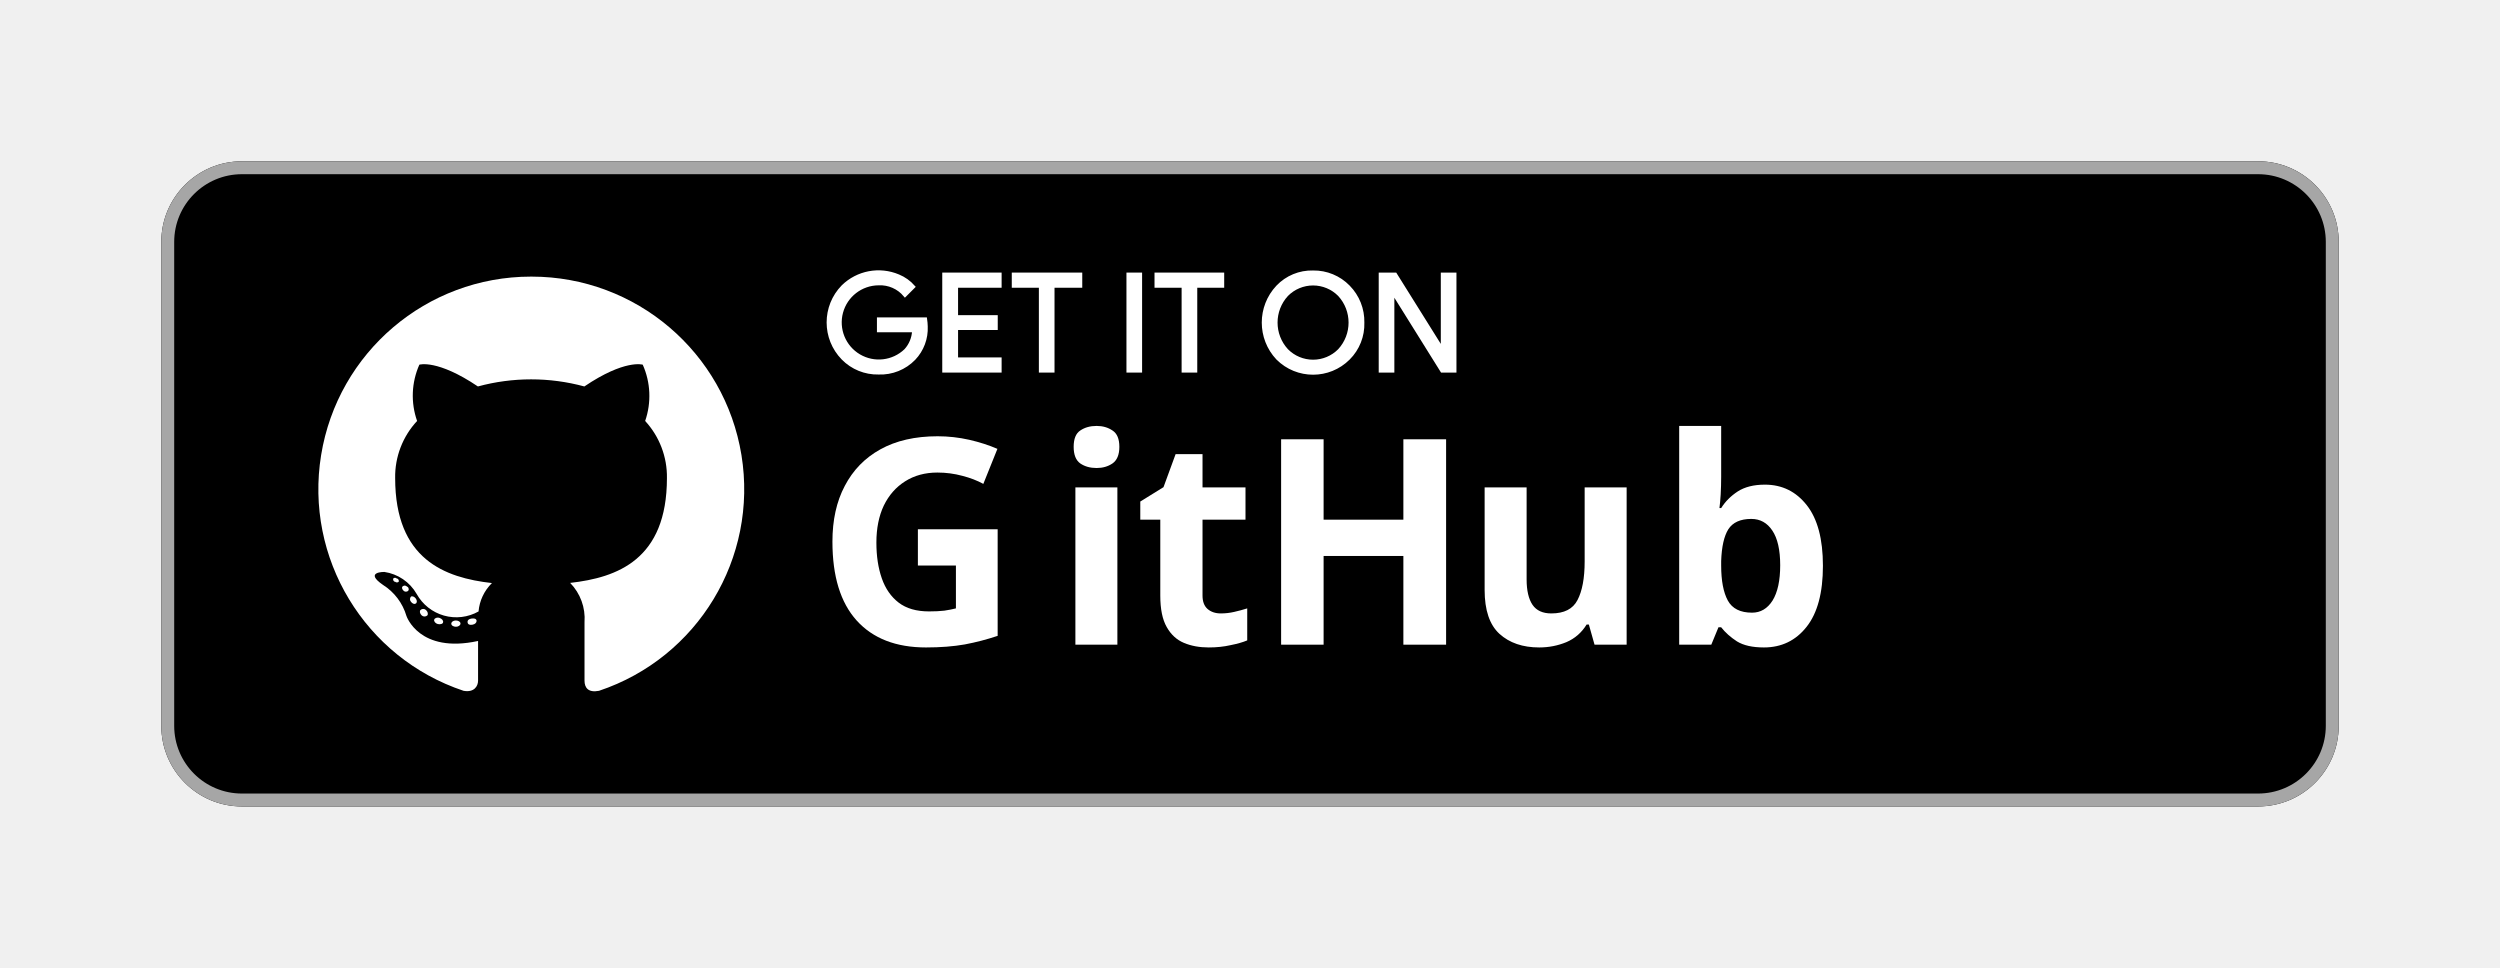
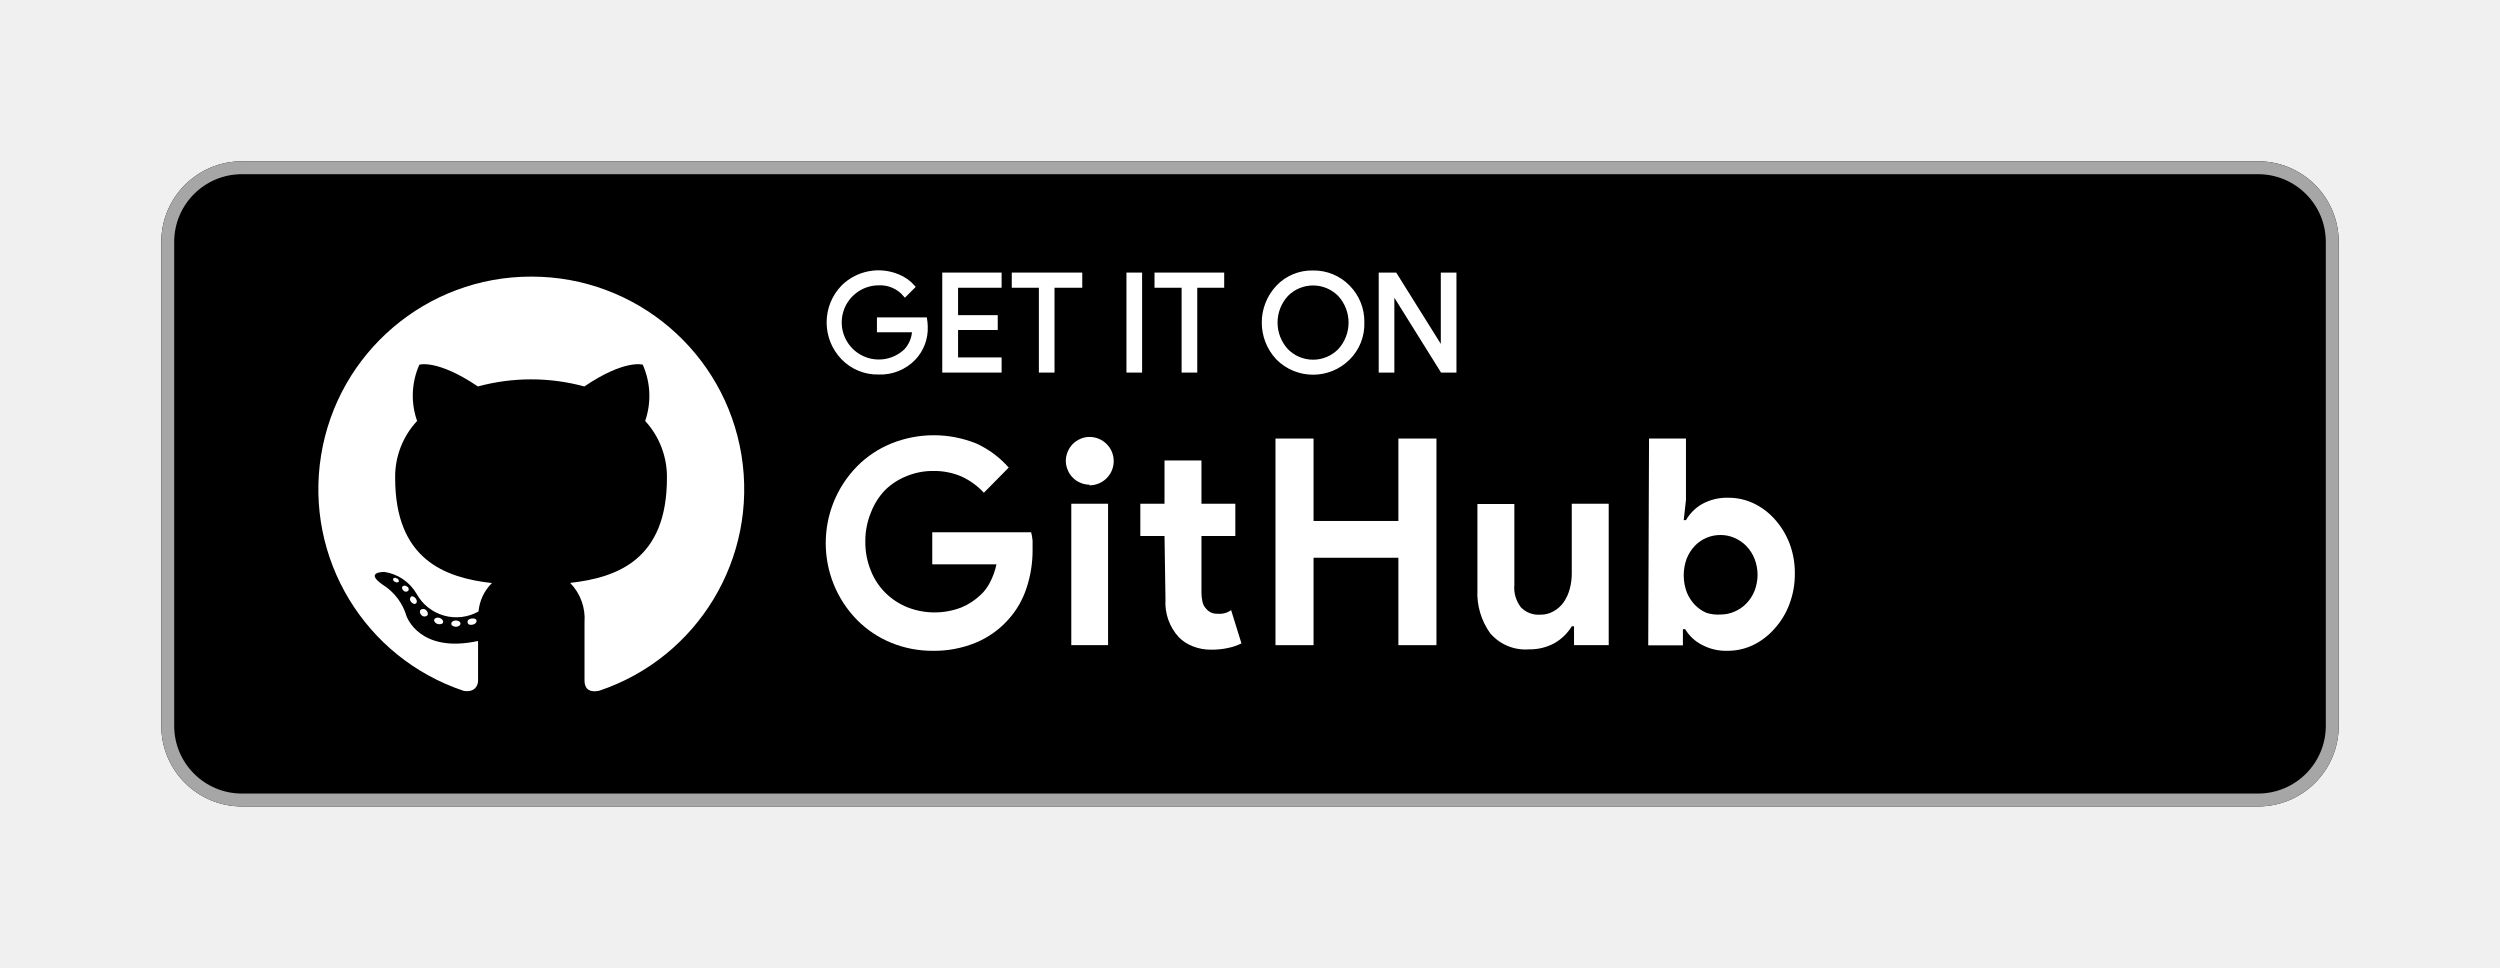
<svg xmlns="http://www.w3.org/2000/svg" id="artwork" viewBox="0 0 155 60">
  <defs>
-     <style>.cls-1,.cls-3,.cls-4,.cls-8,.cls-9{fill:#fff;}.cls-1{fill-opacity:0;}.cls-2{fill:#a6a6a6;}.cls-3{stroke:#fff;stroke-miterlimit:10;stroke-width:0.2px;}.cls-4{font-size:17.85px;font-family:ProductSans-Bold, Product Sans;font-weight:700;letter-spacing:0.03em;}.cls-5{letter-spacing:0.03em;}.cls-6{letter-spacing:0.02em;}.cls-7{letter-spacing:0.03em;}.cls-8{fill-rule:evenodd;}</style>
+     <style>.cls-1,.cls-3,.cls-4,.cls-5{fill:#fff;}.cls-1{fill-opacity:0;}.cls-2{fill:#a6a6a6;}.cls-3{stroke:#fff;stroke-miterlimit:10;stroke-width:0.2px;}.cls-5{fill-rule:evenodd;}</style>
  </defs>
  <rect class="cls-1" width="155" height="60" />
  <rect x="10" y="10" width="135" height="40" rx="5" />
  <path class="cls-2" d="M140,10.8a4.2,4.2,0,0,1,4.2,4.2V45a4.2,4.2,0,0,1-4.2,4.2H15A4.2,4.2,0,0,1,10.8,45V15A4.2,4.2,0,0,1,15,10.8H140m0-.8H15a5,5,0,0,0-5,5V45a5,5,0,0,0,5,5H140a5,5,0,0,0,5-5V15a5,5,0,0,0-5-5Z" />
  <path class="cls-3" d="M57.42,20.24a2.72,2.72,0,0,1-.75,2,2.9,2.9,0,0,1-2.2.88,3,3,0,0,1-2.21-.9,3.19,3.19,0,0,1,0-4.46,3.16,3.16,0,0,1,3.44-.65,2.54,2.54,0,0,1,.94.67l-.53.53a2,2,0,0,0-1.64-.72,2.4,2.4,0,1,0,1.68,4.13,1.92,1.92,0,0,0,.5-1.22H54.47v-.72h2.91A3.75,3.75,0,0,1,57.42,20.24Z" />
  <path class="cls-3" d="M62,17.74H59.3v1.9h2.46v.72H59.3v1.9H62V23H58.52V17H62Z" />
  <path class="cls-3" d="M65.28,23h-.77V17.74H62.83V17H67v.74H65.28Z" />
  <path class="cls-3" d="M69.94,23V17h.77v6Z" />
  <path class="cls-3" d="M74.13,23h-.77V17.74H71.68V17H75.8v.74H74.13Z" />
  <path class="cls-3" d="M83.61,22.22a3.11,3.11,0,0,1-4.4,0,3.24,3.24,0,0,1,0-4.44,2.93,2.93,0,0,1,2.2-.91,3,3,0,0,1,2.2.91A3.07,3.07,0,0,1,84.49,20,3,3,0,0,1,83.61,22.22Zm-3.83-.5a2.29,2.29,0,0,0,3.26,0,2.54,2.54,0,0,0,0-3.44,2.29,2.29,0,0,0-3.26,0,2.54,2.54,0,0,0,0,3.44Z" />
  <path class="cls-3" d="M85.58,23V17h.93l2.92,4.67h0l0-1.16V17h.77v6h-.8l-3.05-4.89h0l0,1.15V23Z" />
-   <text class="cls-4" transform="translate(50.6 39.97) scale(0.98 1)">G<tspan class="cls-5" x="15.01" y="0">i</tspan>
-     <tspan x="20.1" y="0">t</tspan>
-     <tspan class="cls-6" x="27.81" y="0">H</tspan>
-     <tspan class="cls-7" x="40.95" y="0">ub</tspan>
-   </text>
-   <path class="cls-8" d="M32.91,17.15a13.18,13.18,0,0,0-4.17,25.68c.66.12.9-.29.9-.63s0-1.36,0-2.46c-3.66.8-4.44-1.55-4.44-1.55a3.42,3.42,0,0,0-1.46-1.93c-1.19-.82.09-.8.09-.8a2.77,2.77,0,0,1,2,1.36,2.81,2.81,0,0,0,3.84,1.09,2.8,2.8,0,0,1,.83-1.76c-2.92-.33-6-1.46-6-6.51a5.07,5.07,0,0,1,1.36-3.54A4.73,4.73,0,0,1,26,22.61s1.11-.35,3.63,1.35a12.59,12.59,0,0,1,6.6,0c2.51-1.7,3.62-1.35,3.62-1.35A4.76,4.76,0,0,1,40,26.1a5.11,5.11,0,0,1,1.35,3.54c0,5.06-3.08,6.17-6,6.5a3.16,3.16,0,0,1,.89,2.44c0,1.76,0,3.18,0,3.62s.23.76.9.63a13.18,13.18,0,0,0-4.17-25.68Z" />
-   <path class="cls-9" d="M24.72,36.07a.17.17,0,0,1-.22,0c-.1,0-.15-.13-.12-.2a.15.15,0,0,1,.22,0c.1,0,.15.13.12.2ZM24.56,36" />
-   <path class="cls-9" d="M25.26,36.66A.2.2,0,0,1,25,36.6c-.09-.09-.11-.21,0-.27s.18,0,.27.06.1.21,0,.27Zm-.13-.13" />
-   <path class="cls-9" d="M25.77,37.42c-.08.06-.21,0-.29-.11a.24.24,0,0,1,0-.32c.08-.05.21,0,.3.12s.08.26,0,.31Zm0,0" />
-   <path class="cls-9" d="M26.49,38.16a.26.26,0,0,1-.34,0c-.12-.11-.15-.26-.08-.34a.25.25,0,0,1,.34,0c.12.11.15.26.08.34Zm0,0" />
-   <path class="cls-9" d="M27.47,38.58c0,.1-.18.15-.33.11s-.25-.17-.22-.27.18-.16.33-.11.25.17.22.27Zm0,0" />
-   <path class="cls-9" d="M28.55,38.66c0,.11-.13.2-.28.2s-.29-.08-.29-.19.12-.2.28-.2.29.08.29.19Zm0,0" />
-   <path class="cls-9" d="M29.55,38.49c0,.11-.09.21-.25.24s-.29,0-.31-.14.09-.22.25-.24.29,0,.31.14Zm0,0" />
+   <path class="cls-4" d="M57.8,33h6.13a2.91,2.91,0,0,1,.09.52c0,.2,0,.4,0,.6a7.32,7.32,0,0,1-.37,2.32,5.38,5.38,0,0,1-1.16,2,5.54,5.54,0,0,1-2,1.41,6.8,6.8,0,0,1-2.67.5,6.72,6.72,0,0,1-2.57-.5,6.37,6.37,0,0,1-2.09-1.39,6.81,6.81,0,0,1,0-9.57,6.37,6.37,0,0,1,2.09-1.39,7.05,7.05,0,0,1,5.29,0,6,6,0,0,1,2,1.49L61,30.55a4.38,4.38,0,0,0-1.37-1,4.28,4.28,0,0,0-1.8-.35,4.22,4.22,0,0,0-1.62.32,4,4,0,0,0-1.35.88A4.15,4.15,0,0,0,54,31.77a4.6,4.6,0,0,0-.35,1.81A4.65,4.65,0,0,0,54,35.4a4,4,0,0,0,.92,1.38,4.14,4.14,0,0,0,1.36.88,4.62,4.62,0,0,0,3.33,0,3.88,3.88,0,0,0,1.17-.76,2.7,2.7,0,0,0,.61-.81,4.46,4.46,0,0,0,.39-1.1H57.8Z" />
+   <path class="cls-4" d="M67.55,30.05a1.39,1.39,0,0,1-.57-.12,1.36,1.36,0,0,1-.47-.32,1.38,1.38,0,0,1-.31-.47,1.41,1.41,0,0,1-.12-.59A1.45,1.45,0,0,1,66.2,28a1.48,1.48,0,0,1,.31-.47,1.51,1.51,0,0,1,.47-.32,1.39,1.39,0,0,1,.57-.12,1.5,1.5,0,0,1,0,3ZM66.42,40V31.23H68.7V40Z" />
+   <path class="cls-4" d="M72.2,33.23H70.7v-2h1.5V28.55h2.29v2.68h2.1v2h-2.1v3.49a2.65,2.65,0,0,0,.06.58.9.9,0,0,0,.24.45.83.83,0,0,0,.69.3A1.28,1.28,0,0,0,76,38a1.3,1.3,0,0,0,.33-.17l.64,2.06a3.35,3.35,0,0,1-.86.29,4.64,4.64,0,0,1-1,.1,3,3,0,0,1-1.16-.21,2.44,2.44,0,0,1-.87-.57,3.16,3.16,0,0,1-.82-2.34Z" />
+   <path class="cls-4" d="M79.08,27.19h2.36V32.3H86.7V27.19h2.36V40H86.7V34.58H81.44V40H79.08Z" />
+   <path class="cls-4" d="M97.59,38.83h-.14a3,3,0,0,1-1.08,1.05,3.19,3.19,0,0,1-1.56.38,2.88,2.88,0,0,1-2.42-1,4.28,4.28,0,0,1-.79-2.71v-5.3h2.29v5a2,2,0,0,0,.41,1.41,1.52,1.52,0,0,0,1.19.45,1.57,1.57,0,0,0,.83-.21,1.91,1.91,0,0,0,.62-.55,2.7,2.7,0,0,0,.38-.82,3.63,3.63,0,0,0,.13-1V31.23h2.29V40H97.59Z" />
+   <path class="cls-4" d="M102.24,27.19h2.29V31l-.14,1.25h.14a2.71,2.71,0,0,1,1-1,3.19,3.19,0,0,1,1.64-.39,3.63,3.63,0,0,1,1.56.35,4.15,4.15,0,0,1,1.32,1,4.89,4.89,0,0,1,.9,1.48,5.14,5.14,0,0,1,.33,1.87,5.23,5.23,0,0,1-.33,1.88A4.72,4.72,0,0,1,110,39a4.15,4.15,0,0,1-1.32,1,3.63,3.63,0,0,1-1.56.35,3.19,3.19,0,0,1-1.64-.39,2.64,2.64,0,0,1-1-.95h-.14v1h-2.15Zm4.44,10.91a2.11,2.11,0,0,0,.86-.18,2.16,2.16,0,0,0,.73-.5,2.4,2.4,0,0,0,.51-.78,2.87,2.87,0,0,0,.19-1,2.82,2.82,0,0,0-.19-1,2.45,2.45,0,0,0-.51-.79,2.31,2.31,0,0,0-.73-.5,2.11,2.11,0,0,0-.86-.18,2.19,2.19,0,0,0-1.59.66,2.56,2.56,0,0,0-.51.79,3,3,0,0,0,0,2.1,2.45,2.45,0,0,0,.51.79,2.19,2.19,0,0,0,.72.49A2.36,2.36,0,0,0,106.68,38.1Z" />
+   <path class="cls-5" d="M32.91,17.15a13.18,13.18,0,0,0-4.17,25.68c.66.12.9-.29.9-.63s0-1.36,0-2.46c-3.66.8-4.44-1.55-4.44-1.55a3.42,3.42,0,0,0-1.46-1.93c-1.19-.82.09-.8.09-.8a2.77,2.77,0,0,1,2,1.36,2.81,2.81,0,0,0,3.84,1.09,2.8,2.8,0,0,1,.83-1.76c-2.92-.33-6-1.46-6-6.51a5.07,5.07,0,0,1,1.36-3.54A4.73,4.73,0,0,1,26,22.61s1.11-.35,3.63,1.35a12.59,12.59,0,0,1,6.6,0c2.51-1.7,3.62-1.35,3.62-1.35A4.76,4.76,0,0,1,40,26.1a5.11,5.11,0,0,1,1.35,3.54c0,5.06-3.08,6.17-6,6.5a3.16,3.16,0,0,1,.89,2.44c0,1.76,0,3.18,0,3.62s.23.76.9.63a13.18,13.18,0,0,0-4.17-25.68Z" />
+   <path class="cls-4" d="M24.72,36.07a.17.17,0,0,1-.22,0c-.1,0-.15-.13-.12-.2a.15.15,0,0,1,.22,0c.1,0,.15.13.12.2ZM24.56,36" />
+   <path class="cls-4" d="M25.26,36.66A.2.2,0,0,1,25,36.6c-.09-.09-.11-.21,0-.27s.18,0,.27.06.1.21,0,.27Zm-.13-.13" />
+   <path class="cls-4" d="M25.77,37.42c-.08.06-.21,0-.29-.11a.24.24,0,0,1,0-.32c.08-.05.21,0,.3.12s.08.26,0,.31Zm0,0" />
+   <path class="cls-4" d="M26.49,38.16a.26.26,0,0,1-.34,0c-.12-.11-.15-.26-.08-.34a.25.25,0,0,1,.34,0c.12.11.15.26.08.34Zm0,0" />
+   <path class="cls-4" d="M27.47,38.58c0,.1-.18.15-.33.11s-.25-.17-.22-.27.18-.16.33-.11.25.17.22.27Zm0,0" />
+   <path class="cls-4" d="M28.55,38.66c0,.11-.13.2-.28.2s-.29-.08-.29-.19.12-.2.28-.2.29.08.29.19Zm0,0" />
+   <path class="cls-4" d="M29.55,38.49c0,.11-.09.21-.25.24s-.29,0-.31-.14.09-.22.24-.24.3,0,.32.14Zm0,0" />
</svg>
